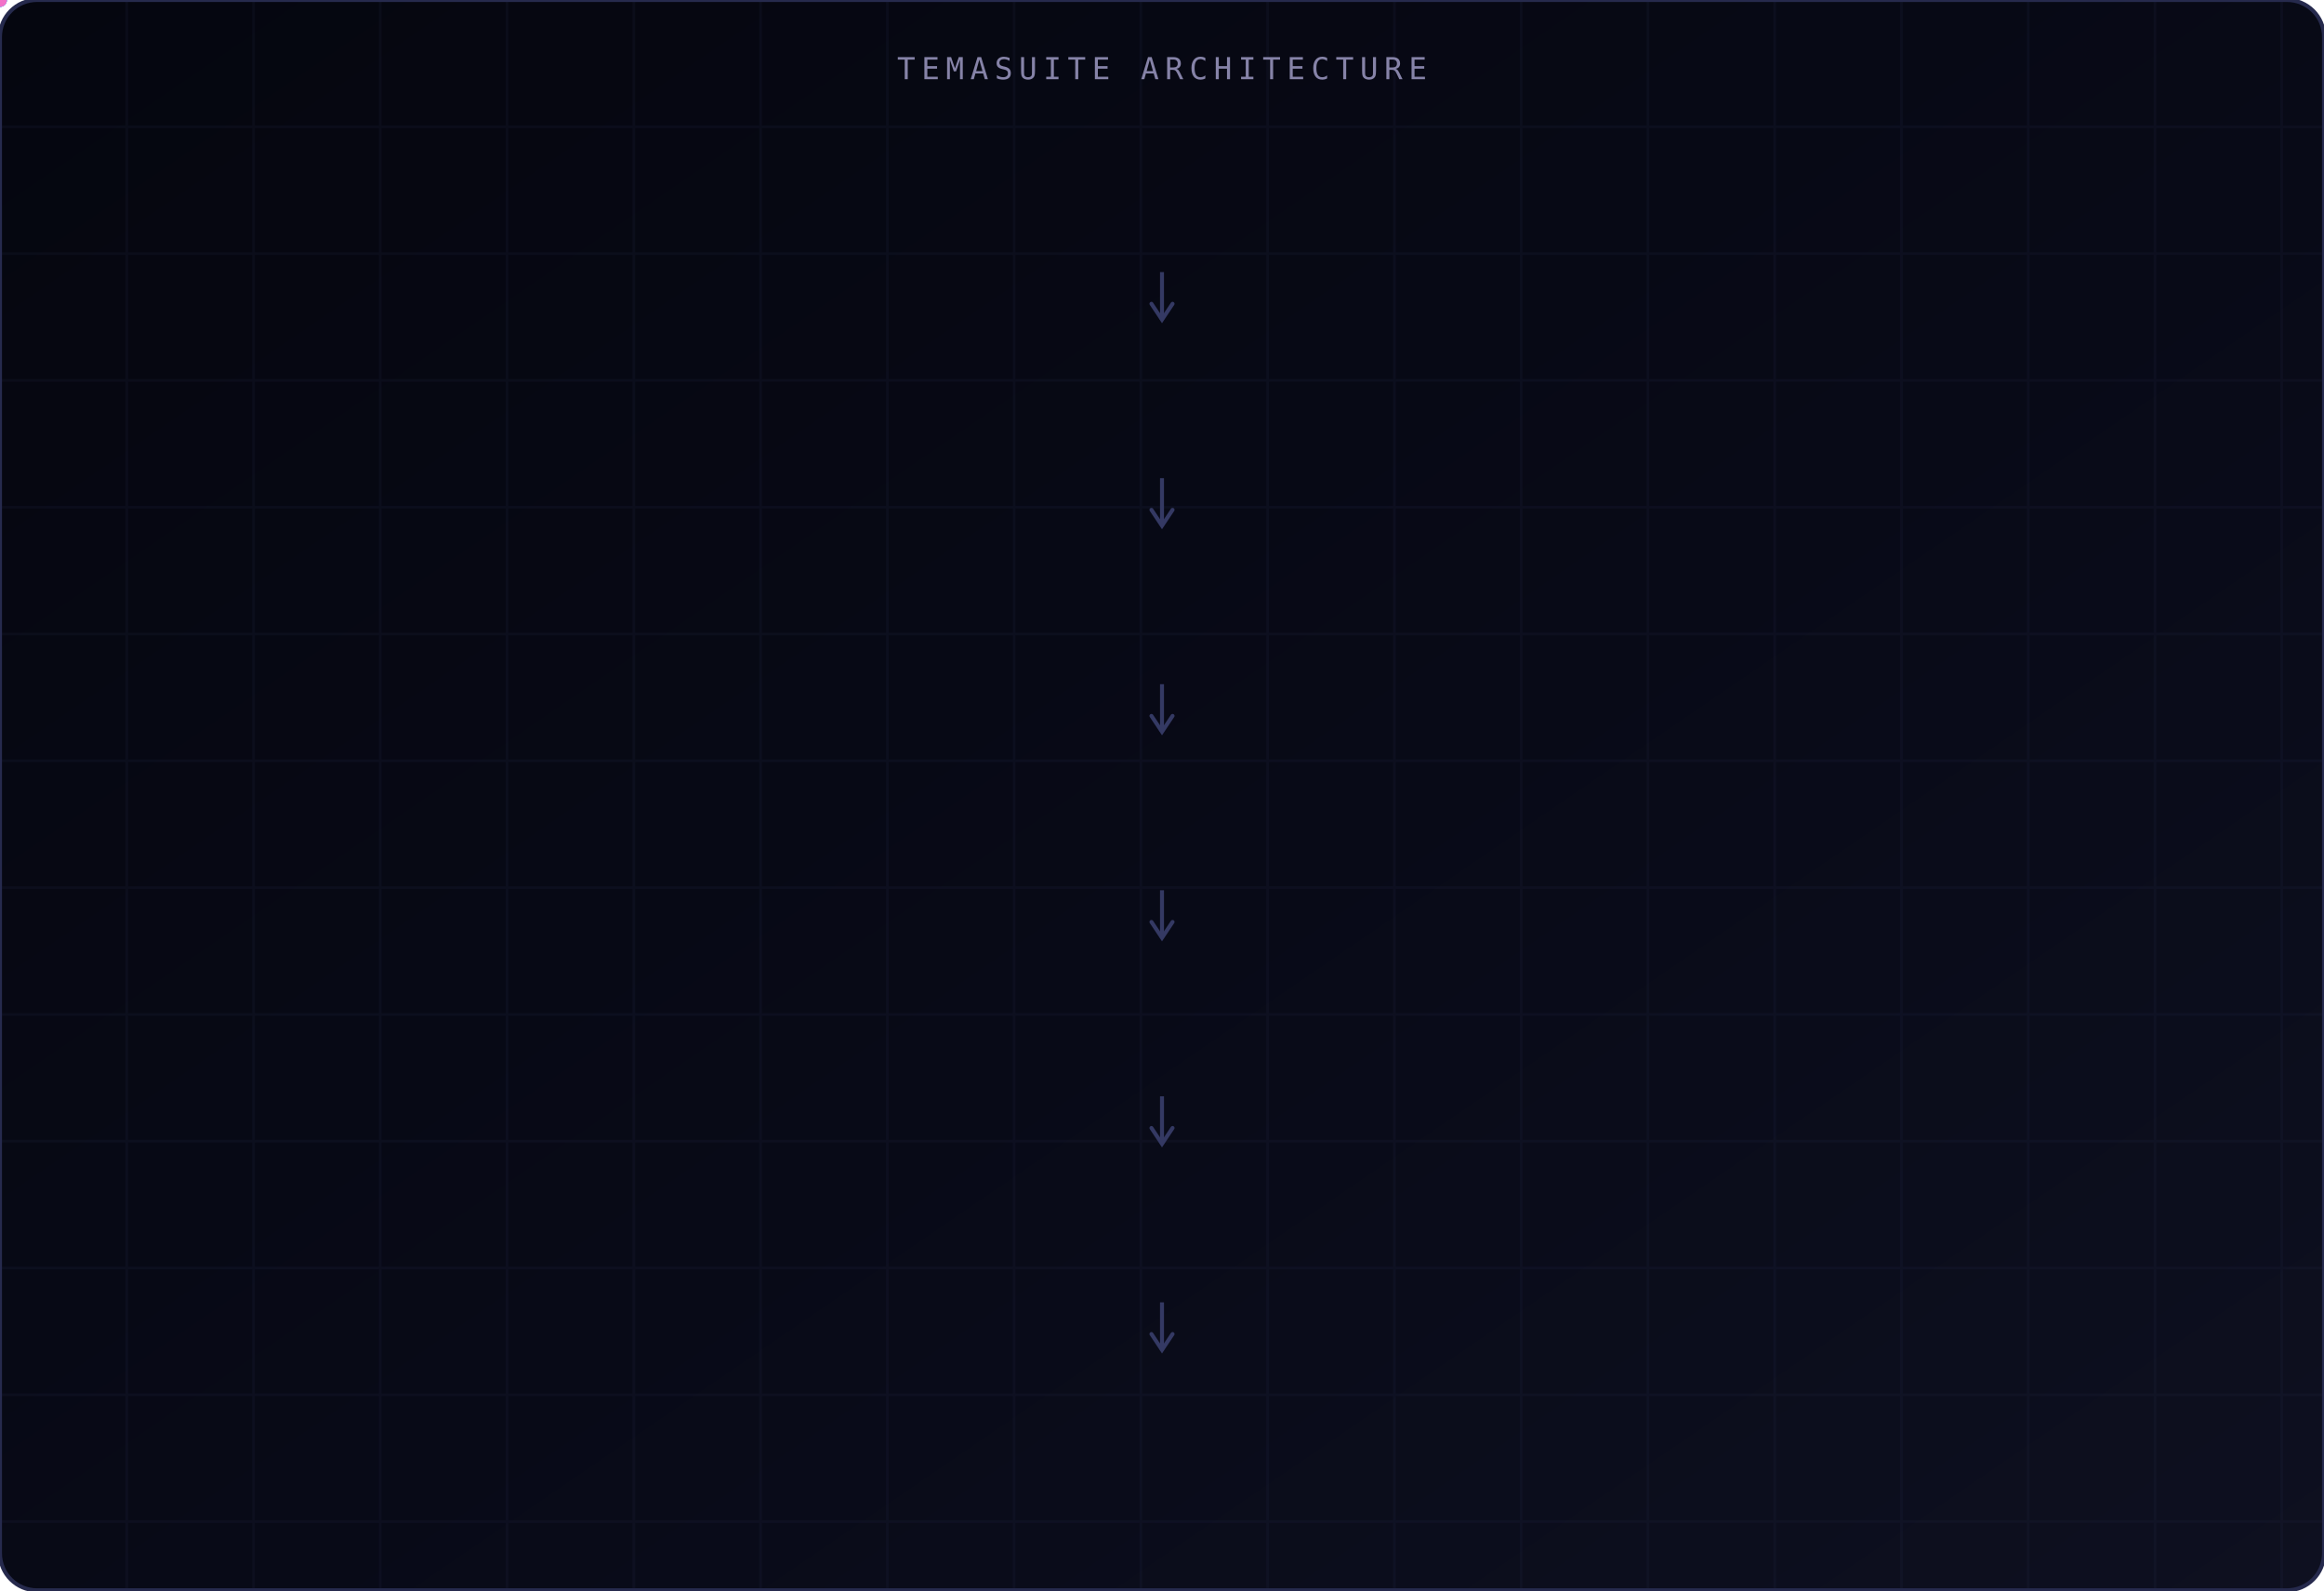
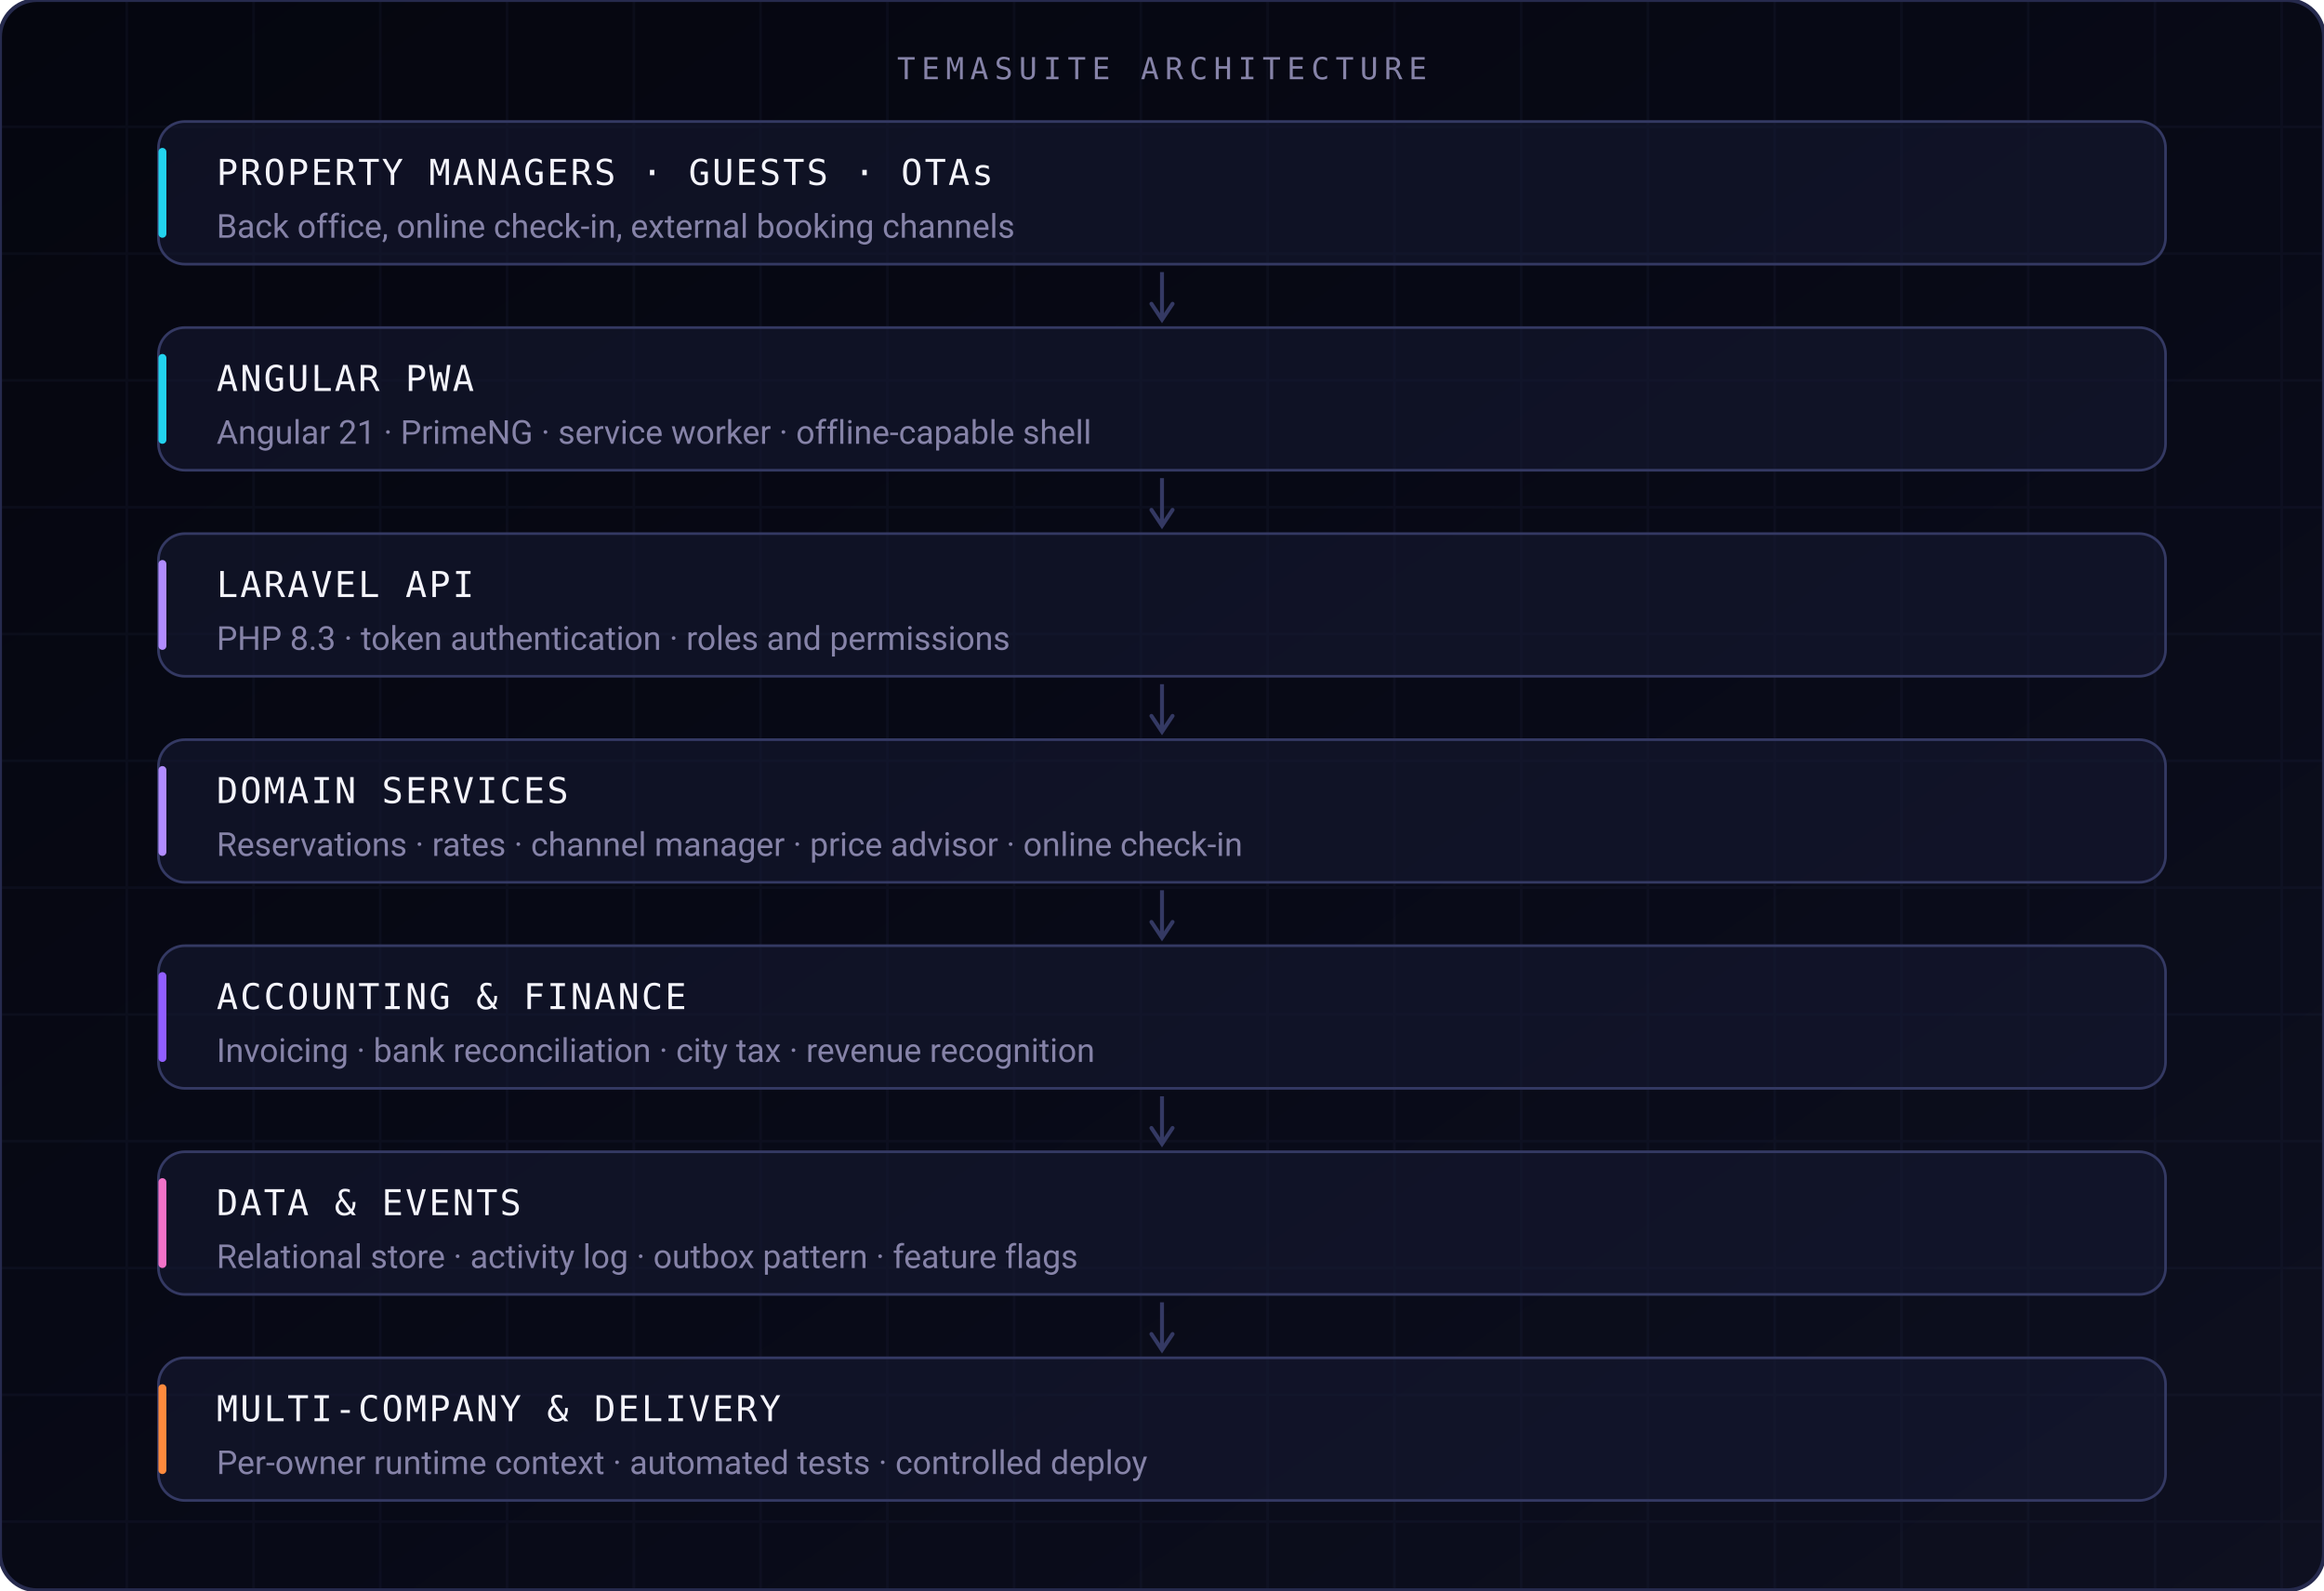
<svg xmlns="http://www.w3.org/2000/svg" viewBox="0 0 880 602" width="880" height="602" role="img" aria-labelledby="t d" font-family="'Space Grotesk',ui-sans-serif,system-ui,-apple-system,'Segoe UI',Roboto,sans-serif">
  <defs>
    <linearGradient id="field" x1="0" y1="0" x2="1" y2="1">
      <stop offset="0" stop-color="#05060f" />
      <stop offset="0.55" stop-color="#080a17" />
      <stop offset="1" stop-color="#0e1020" />
    </linearGradient>
    <radialGradient id="halo" cx="0.5" cy="0.5" r="0.5">
      <stop offset="0" stop-color="#915eff" stop-opacity="0.30" />
      <stop offset="1" stop-color="#915eff" stop-opacity="0" />
    </radialGradient>
    <linearGradient id="rim" x1="0" y1="0" x2="1" y2="0">
      <stop offset="0" stop-color="#22d3ee" />
      <stop offset="0.52" stop-color="#915eff" />
      <stop offset="1" stop-color="#f272c8" />
    </linearGradient>
  </defs>
  <rect width="880" height="602" rx="14" fill="url(#field)" />
  <g stroke="#262a4d" stroke-width="1" opacity="0.16">
    <path d="M48 0V602" />
    <path d="M96 0V602" />
    <path d="M144 0V602" />
    <path d="M192 0V602" />
    <path d="M240 0V602" />
    <path d="M288 0V602" />
    <path d="M336 0V602" />
    <path d="M384 0V602" />
    <path d="M432 0V602" />
    <path d="M480 0V602" />
    <path d="M528 0V602" />
    <path d="M576 0V602" />
    <path d="M624 0V602" />
    <path d="M672 0V602" />
    <path d="M720 0V602" />
    <path d="M768 0V602" />
    <path d="M816 0V602" />
    <path d="M864 0V602" />
    <path d="M0 48H880" />
    <path d="M0 96H880" />
    <path d="M0 144H880" />
    <path d="M0 192H880" />
    <path d="M0 240H880" />
    <path d="M0 288H880" />
    <path d="M0 336H880" />
    <path d="M0 384H880" />
    <path d="M0 432H880" />
    <path d="M0 480H880" />
    <path d="M0 528H880" />
    <path d="M0 576H880" />
  </g>
  <rect width="880" height="602" rx="14" fill="none" stroke="#262a4d" stroke-width="1.5" />
  <text x="440" y="30" text-anchor="middle" font-family="'IBM Plex Mono',ui-monospace,SFMono-Regular,Menlo,Consolas,monospace" font-size="11.5" letter-spacing="0.2em" fill="#8683a8">TEMASUITE ARCHITECTURE</text>
  <g>
    <path d="M440 103V121" stroke="#343963" stroke-width="1.5" />
    <path d="M436 115L440 121L444 115" fill="none" stroke="#343963" stroke-width="1.5" stroke-linecap="round" />
-     <circle r="2.6" fill="#22d3ee">
+     <circle cx="440" cy="103" r="2.6" fill="#22d3ee" opacity="0">
      <animate attributeName="cy" from="103" to="121" dur="2.4s" begin="0s" repeatCount="indefinite" />
-       <animate attributeName="cx" values="440;440" dur="2.4s" begin="0s" repeatCount="indefinite" />
      <animate attributeName="opacity" values="0;1;1;0" dur="2.4s" begin="0s" repeatCount="indefinite" />
    </circle>
  </g>
  <g>
    <path d="M440 181V199" stroke="#343963" stroke-width="1.5" />
    <path d="M436 193L440 199L444 193" fill="none" stroke="#343963" stroke-width="1.5" stroke-linecap="round" />
-     <circle r="2.6" fill="#22d3ee">
+     <circle cx="440" cy="181" r="2.6" fill="#22d3ee" opacity="0">
      <animate attributeName="cy" from="181" to="199" dur="2.4s" begin="0.28s" repeatCount="indefinite" />
-       <animate attributeName="cx" values="440;440" dur="2.4s" begin="0.28s" repeatCount="indefinite" />
      <animate attributeName="opacity" values="0;1;1;0" dur="2.4s" begin="0.28s" repeatCount="indefinite" />
    </circle>
  </g>
  <g>
    <path d="M440 259V277" stroke="#343963" stroke-width="1.5" />
    <path d="M436 271L440 277L444 271" fill="none" stroke="#343963" stroke-width="1.5" stroke-linecap="round" />
-     <circle r="2.6" fill="#22d3ee">
+     <circle cx="440" cy="259" r="2.6" fill="#22d3ee" opacity="0">
      <animate attributeName="cy" from="259" to="277" dur="2.4s" begin="0.56s" repeatCount="indefinite" />
-       <animate attributeName="cx" values="440;440" dur="2.4s" begin="0.56s" repeatCount="indefinite" />
      <animate attributeName="opacity" values="0;1;1;0" dur="2.4s" begin="0.56s" repeatCount="indefinite" />
    </circle>
  </g>
  <g>
    <path d="M440 337V355" stroke="#343963" stroke-width="1.5" />
    <path d="M436 349L440 355L444 349" fill="none" stroke="#343963" stroke-width="1.5" stroke-linecap="round" />
-     <circle r="2.6" fill="#b18cff">
+     <circle cx="440" cy="337" r="2.6" fill="#b18cff" opacity="0">
      <animate attributeName="cy" from="337" to="355" dur="2.4s" begin="0.84s" repeatCount="indefinite" />
-       <animate attributeName="cx" values="440;440" dur="2.4s" begin="0.84s" repeatCount="indefinite" />
      <animate attributeName="opacity" values="0;1;1;0" dur="2.4s" begin="0.84s" repeatCount="indefinite" />
    </circle>
  </g>
  <g>
    <path d="M440 415V433" stroke="#343963" stroke-width="1.5" />
    <path d="M436 427L440 433L444 427" fill="none" stroke="#343963" stroke-width="1.5" stroke-linecap="round" />
-     <circle r="2.6" fill="#b18cff">
+     <circle cx="440" cy="415" r="2.6" fill="#b18cff" opacity="0">
      <animate attributeName="cy" from="415" to="433" dur="2.4s" begin="1.12s" repeatCount="indefinite" />
-       <animate attributeName="cx" values="440;440" dur="2.4s" begin="1.12s" repeatCount="indefinite" />
      <animate attributeName="opacity" values="0;1;1;0" dur="2.4s" begin="1.12s" repeatCount="indefinite" />
    </circle>
  </g>
  <g>
    <path d="M440 493V511" stroke="#343963" stroke-width="1.5" />
    <path d="M436 505L440 511L444 505" fill="none" stroke="#343963" stroke-width="1.5" stroke-linecap="round" />
-     <circle r="2.6" fill="#f272c8">
+     <circle cx="440" cy="493" r="2.6" fill="#f272c8" opacity="0">
      <animate attributeName="cy" from="493" to="511" dur="2.4s" begin="1.4s" repeatCount="indefinite" />
-       <animate attributeName="cx" values="440;440" dur="2.4s" begin="1.4s" repeatCount="indefinite" />
      <animate attributeName="opacity" values="0;1;1;0" dur="2.4s" begin="1.4s" repeatCount="indefinite" />
    </circle>
  </g>
-   <g opacity="0">
-     <animate attributeName="opacity" from="0" to="1" dur="0.5s" begin="0s" fill="freeze" />
+   <g>
    <rect x="60" y="46" width="760" height="54" rx="10" fill="#171a33" fill-opacity="0.55" stroke="#343963" />
    <rect x="60" y="56" width="3" height="34" rx="1.5" fill="#22d3ee" />
    <text x="82" y="70" font-family="'IBM Plex Mono',ui-monospace,SFMono-Regular,Menlo,Consolas,monospace" font-size="13.5" letter-spacing="0.06em" fill="#f4f4fb">PROPERTY MANAGERS · GUESTS · OTAs</text>
    <text x="82" y="90" font-family="'Space Grotesk',ui-sans-serif,system-ui,-apple-system,'Segoe UI',Roboto,sans-serif" font-size="12.5" fill="#8683a8">Back office, online check-in, external booking channels</text>
  </g>
-   <g opacity="0">
-     <animate attributeName="opacity" from="0" to="1" dur="0.5s" begin="0.1s" fill="freeze" />
+   <g>
    <rect x="60" y="124" width="760" height="54" rx="10" fill="#171a33" fill-opacity="0.55" stroke="#343963" />
    <rect x="60" y="134" width="3" height="34" rx="1.5" fill="#22d3ee" />
    <text x="82" y="148" font-family="'IBM Plex Mono',ui-monospace,SFMono-Regular,Menlo,Consolas,monospace" font-size="13.5" letter-spacing="0.06em" fill="#f4f4fb">ANGULAR PWA</text>
    <text x="82" y="168" font-family="'Space Grotesk',ui-sans-serif,system-ui,-apple-system,'Segoe UI',Roboto,sans-serif" font-size="12.5" fill="#8683a8">Angular 21 · PrimeNG · service worker · offline-capable shell</text>
  </g>
-   <g opacity="0">
-     <animate attributeName="opacity" from="0" to="1" dur="0.5s" begin="0.2s" fill="freeze" />
+   <g>
    <rect x="60" y="202" width="760" height="54" rx="10" fill="#171a33" fill-opacity="0.55" stroke="#343963" />
    <rect x="60" y="212" width="3" height="34" rx="1.5" fill="#b18cff" />
    <text x="82" y="226" font-family="'IBM Plex Mono',ui-monospace,SFMono-Regular,Menlo,Consolas,monospace" font-size="13.5" letter-spacing="0.06em" fill="#f4f4fb">LARAVEL API</text>
    <text x="82" y="246" font-family="'Space Grotesk',ui-sans-serif,system-ui,-apple-system,'Segoe UI',Roboto,sans-serif" font-size="12.5" fill="#8683a8">PHP 8.3 · token authentication · roles and permissions</text>
  </g>
-   <g opacity="0">
-     <animate attributeName="opacity" from="0" to="1" dur="0.5s" begin="0.3s" fill="freeze" />
+   <g>
    <rect x="60" y="280" width="760" height="54" rx="10" fill="#171a33" fill-opacity="0.55" stroke="#343963" />
    <rect x="60" y="290" width="3" height="34" rx="1.5" fill="#b18cff" />
    <text x="82" y="304" font-family="'IBM Plex Mono',ui-monospace,SFMono-Regular,Menlo,Consolas,monospace" font-size="13.5" letter-spacing="0.06em" fill="#f4f4fb">DOMAIN SERVICES</text>
    <text x="82" y="324" font-family="'Space Grotesk',ui-sans-serif,system-ui,-apple-system,'Segoe UI',Roboto,sans-serif" font-size="12.5" fill="#8683a8">Reservations · rates · channel manager · price advisor · online check-in</text>
  </g>
-   <g opacity="0">
-     <animate attributeName="opacity" from="0" to="1" dur="0.5s" begin="0.4s" fill="freeze" />
+   <g>
    <rect x="60" y="358" width="760" height="54" rx="10" fill="#171a33" fill-opacity="0.55" stroke="#343963" />
    <rect x="60" y="368" width="3" height="34" rx="1.5" fill="#915eff" />
    <text x="82" y="382" font-family="'IBM Plex Mono',ui-monospace,SFMono-Regular,Menlo,Consolas,monospace" font-size="13.5" letter-spacing="0.06em" fill="#f4f4fb">ACCOUNTING &amp; FINANCE</text>
    <text x="82" y="402" font-family="'Space Grotesk',ui-sans-serif,system-ui,-apple-system,'Segoe UI',Roboto,sans-serif" font-size="12.5" fill="#8683a8">Invoicing · bank reconciliation · city tax · revenue recognition</text>
  </g>
-   <g opacity="0">
-     <animate attributeName="opacity" from="0" to="1" dur="0.5s" begin="0.5s" fill="freeze" />
+   <g>
    <rect x="60" y="436" width="760" height="54" rx="10" fill="#171a33" fill-opacity="0.55" stroke="#343963" />
    <rect x="60" y="446" width="3" height="34" rx="1.5" fill="#f272c8" />
    <text x="82" y="460" font-family="'IBM Plex Mono',ui-monospace,SFMono-Regular,Menlo,Consolas,monospace" font-size="13.5" letter-spacing="0.06em" fill="#f4f4fb">DATA &amp; EVENTS</text>
    <text x="82" y="480" font-family="'Space Grotesk',ui-sans-serif,system-ui,-apple-system,'Segoe UI',Roboto,sans-serif" font-size="12.5" fill="#8683a8">Relational store · activity log · outbox pattern · feature flags</text>
  </g>
-   <g opacity="0">
-     <animate attributeName="opacity" from="0" to="1" dur="0.5s" begin="0.6s" fill="freeze" />
+   <g>
    <rect x="60" y="514" width="760" height="54" rx="10" fill="#171a33" fill-opacity="0.55" stroke="#343963" />
    <rect x="60" y="524" width="3" height="34" rx="1.5" fill="#ff8a3d" />
    <text x="82" y="538" font-family="'IBM Plex Mono',ui-monospace,SFMono-Regular,Menlo,Consolas,monospace" font-size="13.5" letter-spacing="0.06em" fill="#f4f4fb">MULTI-COMPANY &amp; DELIVERY</text>
    <text x="82" y="558" font-family="'Space Grotesk',ui-sans-serif,system-ui,-apple-system,'Segoe UI',Roboto,sans-serif" font-size="12.5" fill="#8683a8">Per-owner runtime context · automated tests · controlled deploy</text>
  </g>
</svg>
